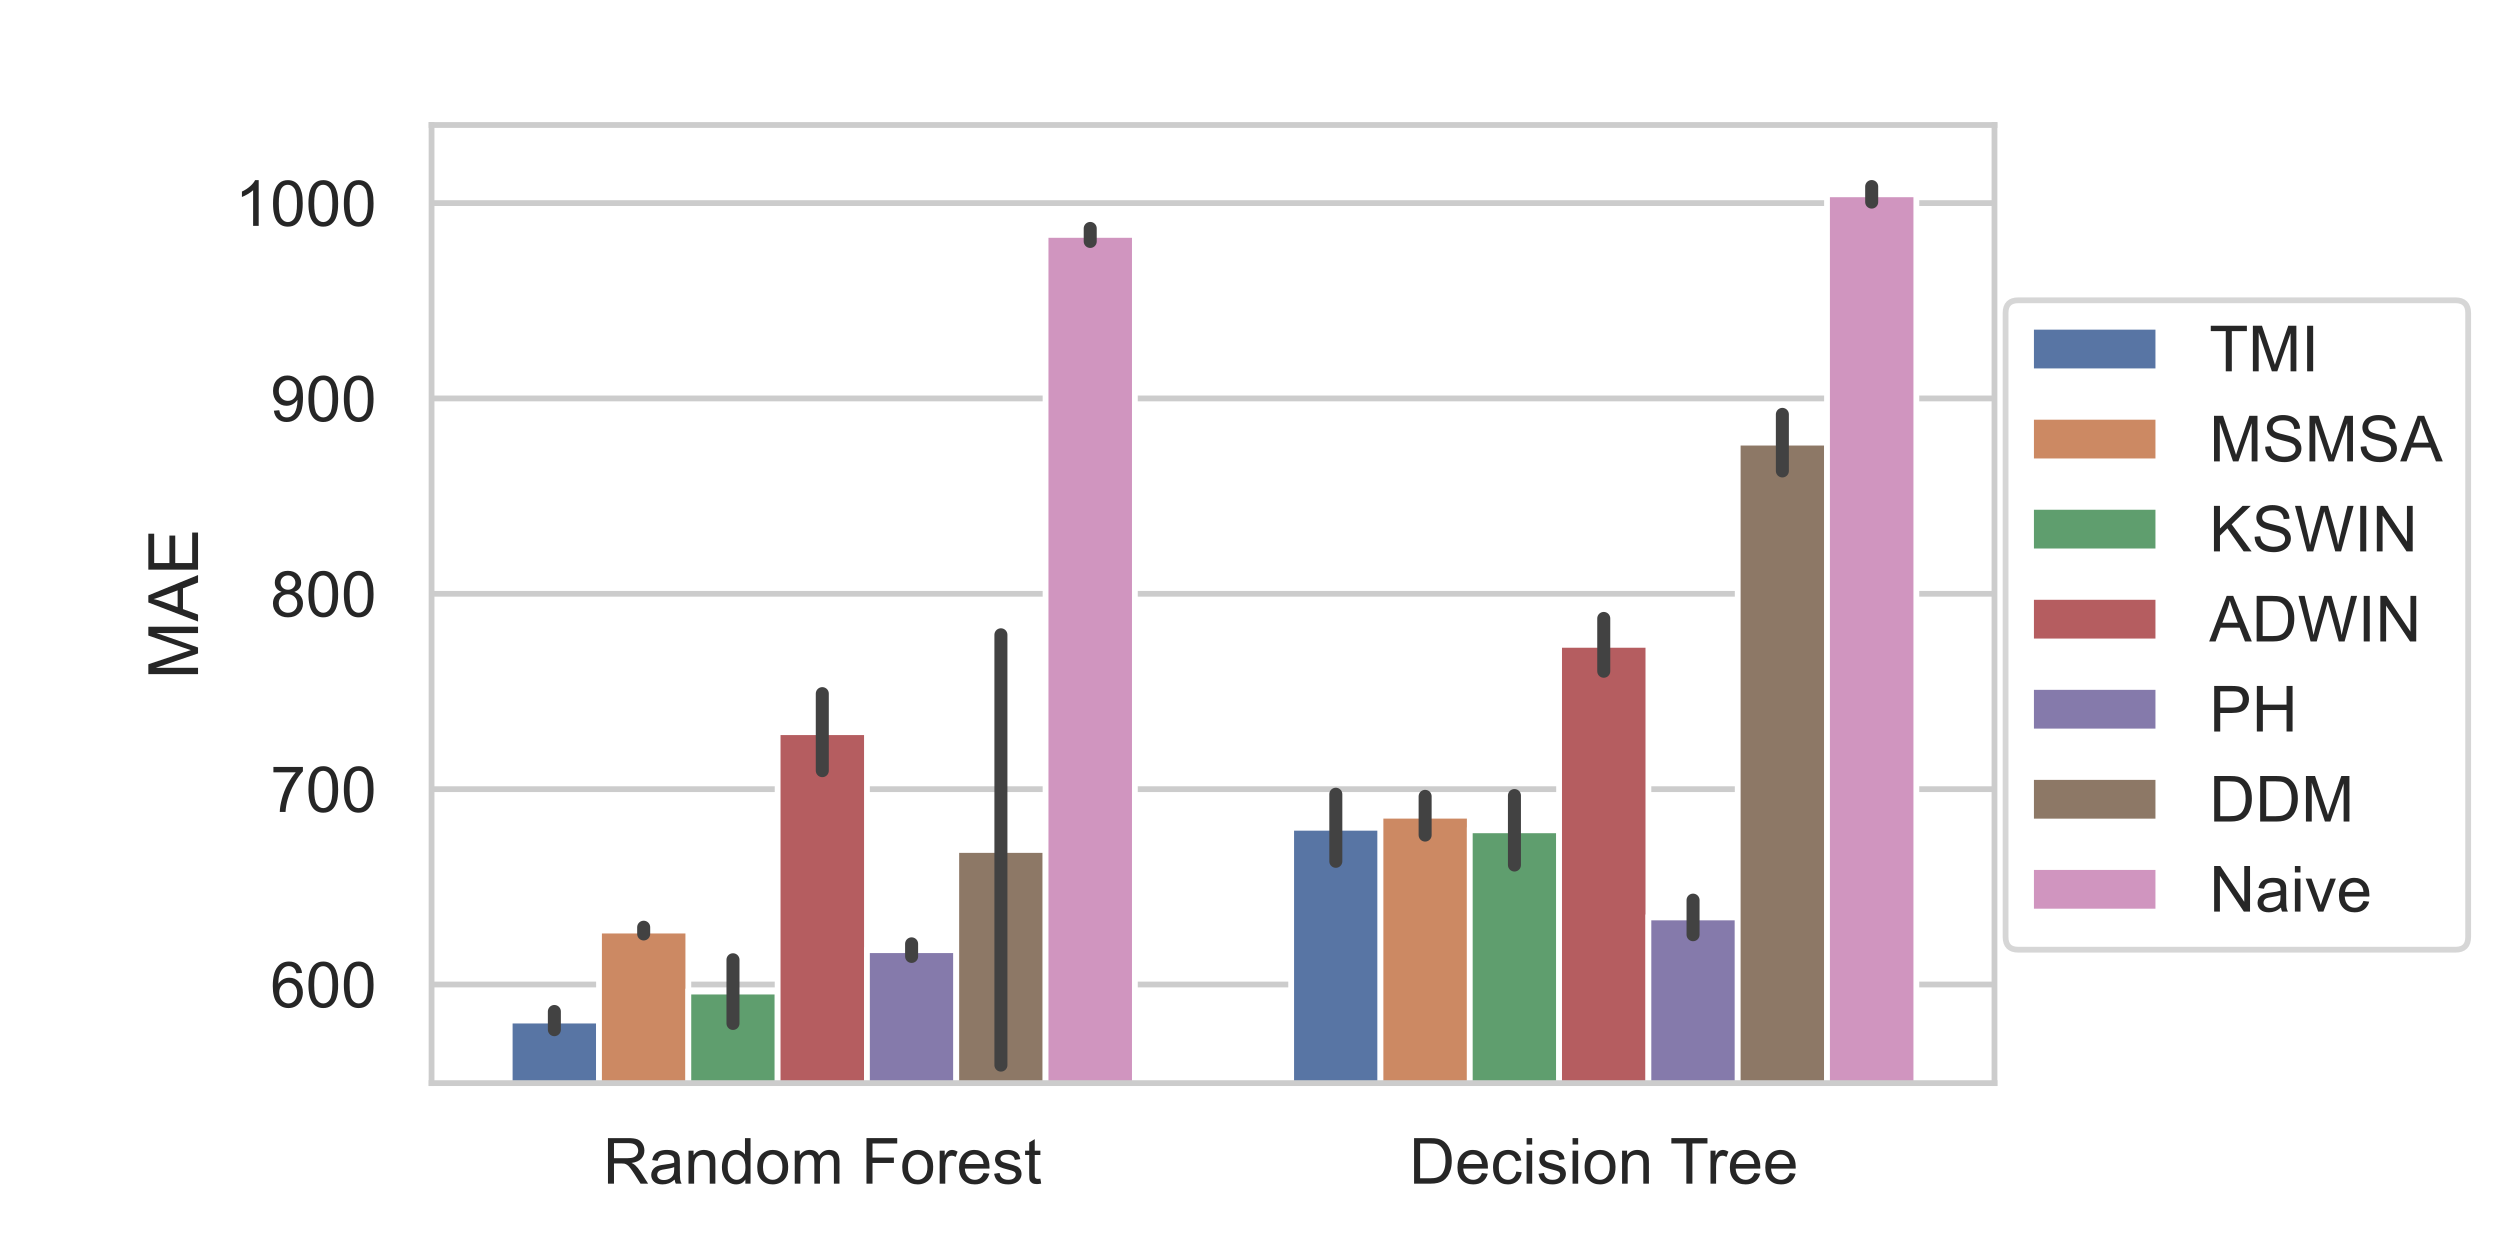
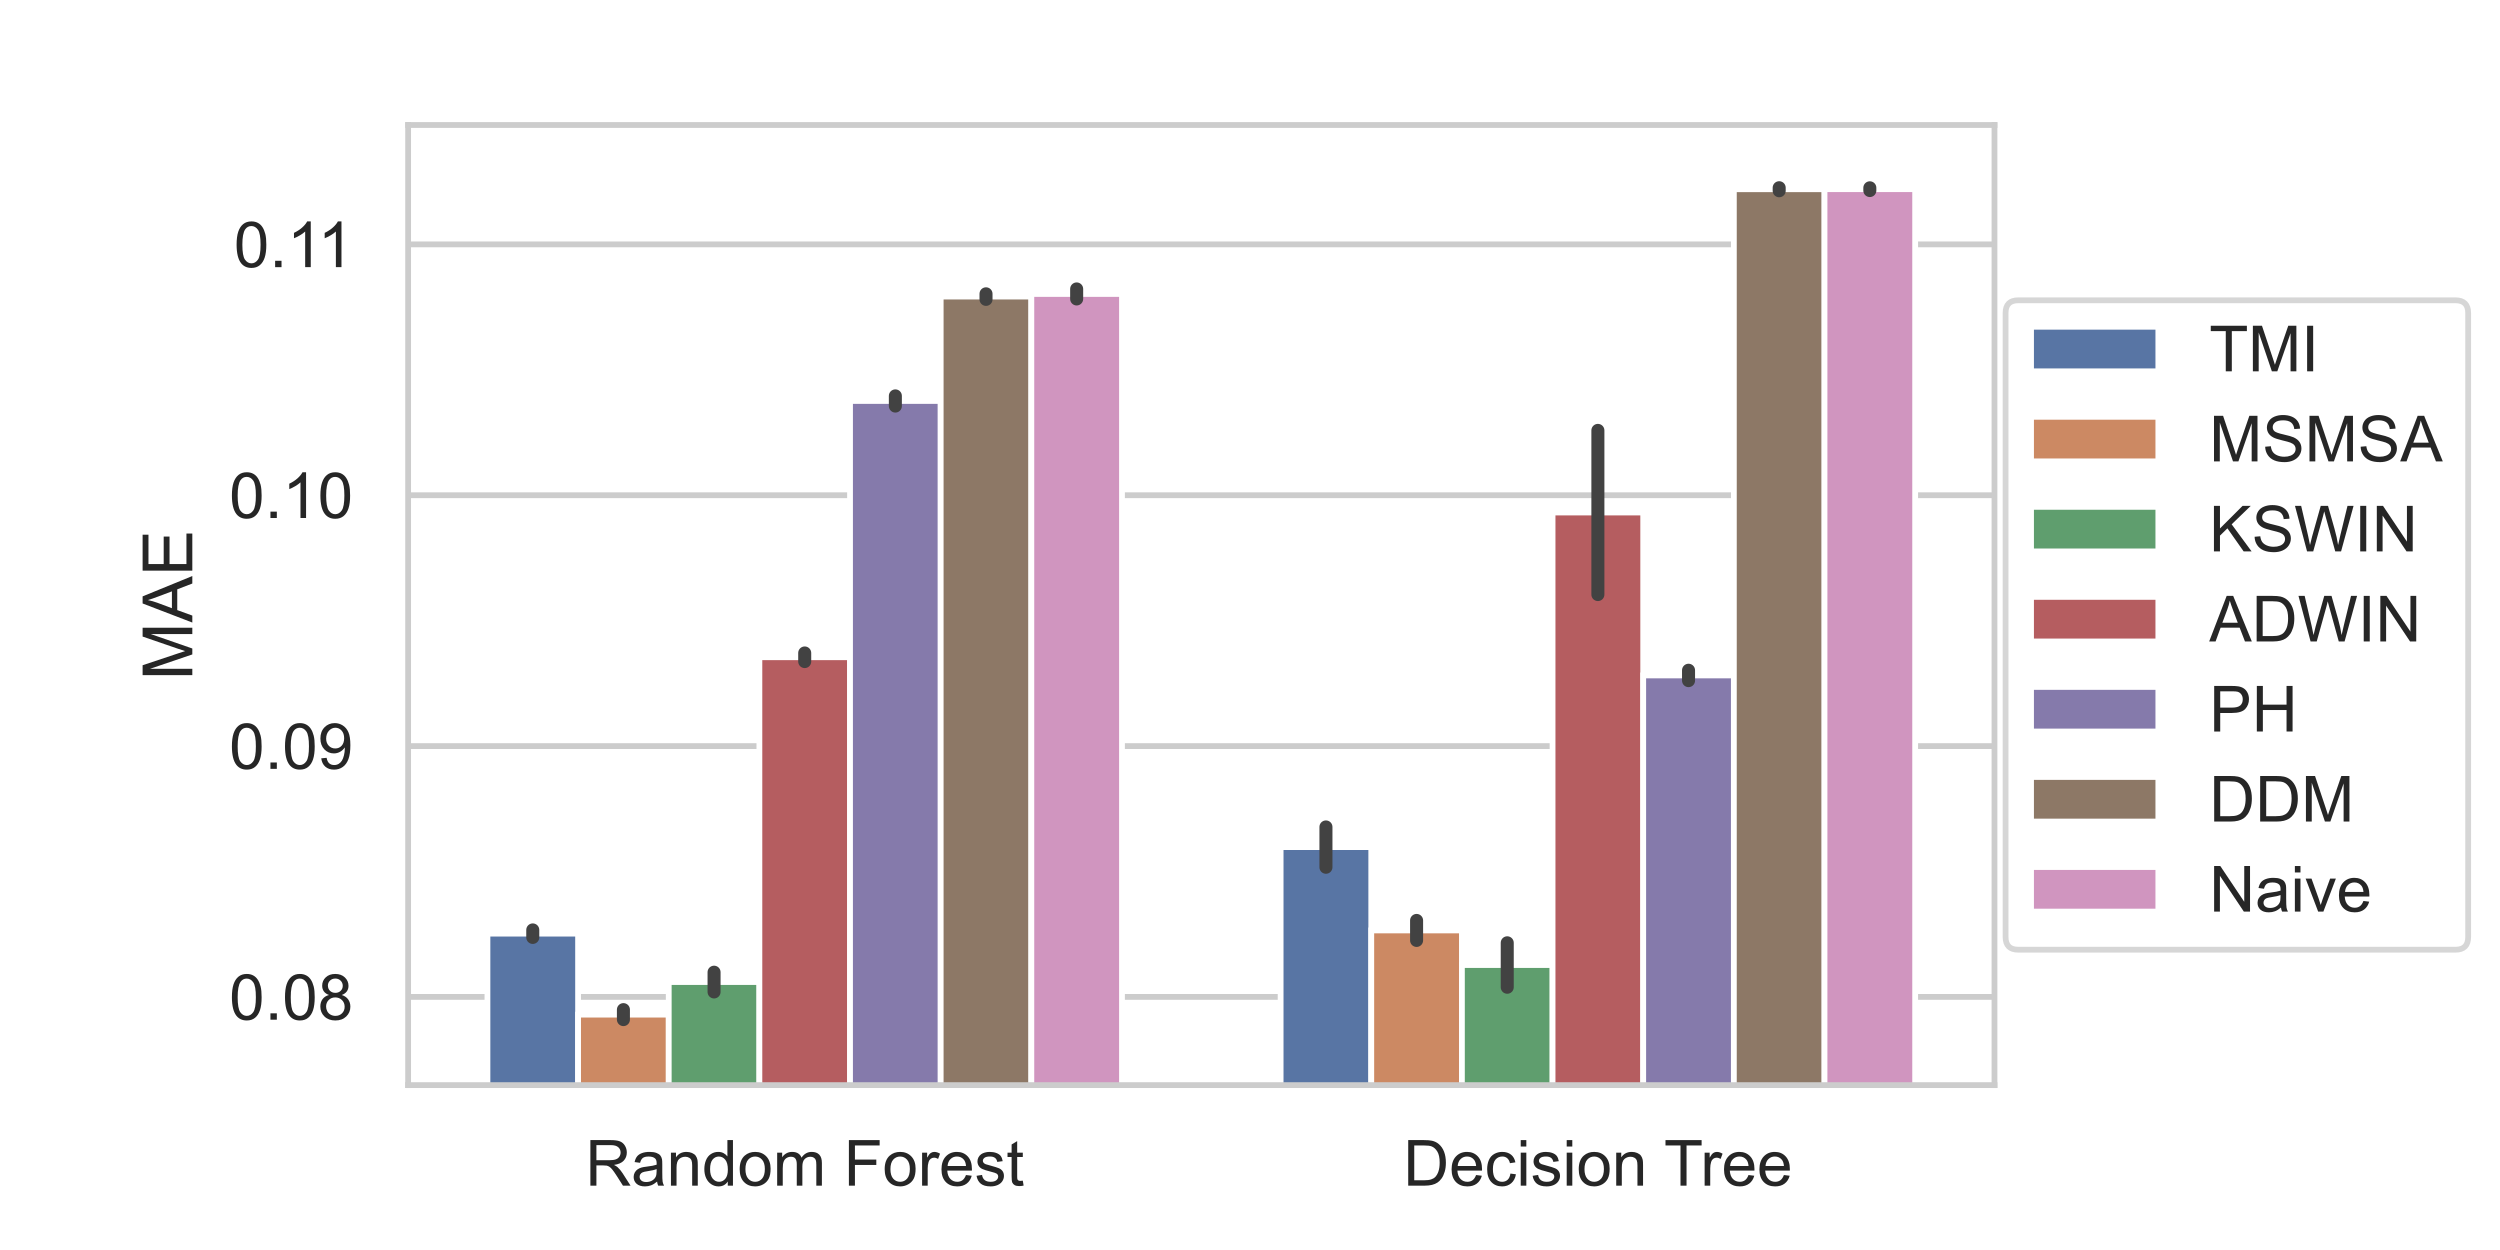
<svg xmlns="http://www.w3.org/2000/svg" xmlns:xlink="http://www.w3.org/1999/xlink" width="432pt" height="216pt" viewBox="0 0 432 216" version="1.1">
  <defs>
    <style type="text/css">*{stroke-linejoin: round; stroke-linecap: butt}</style>
  </defs>
  <g id="figure_1">
    <g id="patch_1">
      <path d="M 0 216  L 432 216  L 432 0  L 0 0  z " style="fill: #ffffff" />
    </g>
    <g id="axes_1">
      <g id="patch_2">
-         <path d="M 74.574 187.164  L 344.646 187.164  L 344.646 21.6  L 74.574 21.6  z " style="fill: #ffffff" />
+         <path d="M 70.524 187.508  L 344.646 187.508  L 344.646 21.6  L 70.524 21.6  z " style="fill: #ffffff" />
      </g>
      <g id="matplotlib.axis_1">
        <g id="xtick_1">
          <g id="text_1">
-             <g style="fill: #262626" transform="translate(104.1909 204.5376) scale(0.11 -0.11)">
+             <g style="fill: #262626" transform="translate(101.1534 204.8818) scale(0.11 -0.11)">
              <defs>
                <path id="ArialMT-52" d="M 503 0  L 503 4581  L 2534 4581  Q 3147 4581 3465 4457  Q 3784 4334 3975 4021  Q 4166 3709 4166 3331  Q 4166 2844 3850 2509  Q 3534 2175 2875 2084  Q 3116 1969 3241 1856  Q 3506 1613 3744 1247  L 4541 0  L 3778 0  L 3172 953  Q 2906 1366 2734 1584  Q 2563 1803 2427 1890  Q 2291 1978 2150 2013  Q 2047 2034 1813 2034  L 1109 2034  L 1109 0  L 503 0  z M 1109 2559  L 2413 2559  Q 2828 2559 3062 2645  Q 3297 2731 3419 2920  Q 3541 3109 3541 3331  Q 3541 3656 3305 3865  Q 3069 4075 2559 4075  L 1109 4075  L 1109 2559  z " transform="scale(0.015625)" />
                <path id="ArialMT-61" d="M 2588 409  Q 2275 144 1986 34  Q 1697 -75 1366 -75  Q 819 -75 525 192  Q 231 459 231 875  Q 231 1119 342 1320  Q 453 1522 633 1644  Q 813 1766 1038 1828  Q 1203 1872 1538 1913  Q 2219 1994 2541 2106  Q 2544 2222 2544 2253  Q 2544 2597 2384 2738  Q 2169 2928 1744 2928  Q 1347 2928 1158 2789  Q 969 2650 878 2297  L 328 2372  Q 403 2725 575 2942  Q 747 3159 1072 3276  Q 1397 3394 1825 3394  Q 2250 3394 2515 3294  Q 2781 3194 2906 3042  Q 3031 2891 3081 2659  Q 3109 2516 3109 2141  L 3109 1391  Q 3109 606 3145 398  Q 3181 191 3288 0  L 2700 0  Q 2613 175 2588 409  z M 2541 1666  Q 2234 1541 1622 1453  Q 1275 1403 1131 1340  Q 988 1278 909 1158  Q 831 1038 831 891  Q 831 666 1001 516  Q 1172 366 1500 366  Q 1825 366 2078 508  Q 2331 650 2450 897  Q 2541 1088 2541 1459  L 2541 1666  z " transform="scale(0.015625)" />
                <path id="ArialMT-6e" d="M 422 0  L 422 3319  L 928 3319  L 928 2847  Q 1294 3394 1984 3394  Q 2284 3394 2536 3286  Q 2788 3178 2913 3003  Q 3038 2828 3088 2588  Q 3119 2431 3119 2041  L 3119 0  L 2556 0  L 2556 2019  Q 2556 2363 2490 2533  Q 2425 2703 2258 2804  Q 2091 2906 1866 2906  Q 1506 2906 1245 2678  Q 984 2450 984 1813  L 984 0  L 422 0  z " transform="scale(0.015625)" />
                <path id="ArialMT-64" d="M 2575 0  L 2575 419  Q 2259 -75 1647 -75  Q 1250 -75 917 144  Q 584 363 401 755  Q 219 1147 219 1656  Q 219 2153 384 2558  Q 550 2963 881 3178  Q 1213 3394 1622 3394  Q 1922 3394 2156 3267  Q 2391 3141 2538 2938  L 2538 4581  L 3097 4581  L 3097 0  L 2575 0  z M 797 1656  Q 797 1019 1065 703  Q 1334 388 1700 388  Q 2069 388 2326 689  Q 2584 991 2584 1609  Q 2584 2291 2321 2609  Q 2059 2928 1675 2928  Q 1300 2928 1048 2622  Q 797 2316 797 1656  z " transform="scale(0.015625)" />
                <path id="ArialMT-6f" d="M 213 1659  Q 213 2581 725 3025  Q 1153 3394 1769 3394  Q 2453 3394 2887 2945  Q 3322 2497 3322 1706  Q 3322 1066 3130 698  Q 2938 331 2570 128  Q 2203 -75 1769 -75  Q 1072 -75 642 372  Q 213 819 213 1659  z M 791 1659  Q 791 1022 1069 705  Q 1347 388 1769 388  Q 2188 388 2466 706  Q 2744 1025 2744 1678  Q 2744 2294 2464 2611  Q 2184 2928 1769 2928  Q 1347 2928 1069 2612  Q 791 2297 791 1659  z " transform="scale(0.015625)" />
                <path id="ArialMT-6d" d="M 422 0  L 422 3319  L 925 3319  L 925 2853  Q 1081 3097 1340 3245  Q 1600 3394 1931 3394  Q 2300 3394 2536 3241  Q 2772 3088 2869 2813  Q 3263 3394 3894 3394  Q 4388 3394 4653 3120  Q 4919 2847 4919 2278  L 4919 0  L 4359 0  L 4359 2091  Q 4359 2428 4304 2576  Q 4250 2725 4106 2815  Q 3963 2906 3769 2906  Q 3419 2906 3187 2673  Q 2956 2441 2956 1928  L 2956 0  L 2394 0  L 2394 2156  Q 2394 2531 2256 2718  Q 2119 2906 1806 2906  Q 1569 2906 1367 2781  Q 1166 2656 1075 2415  Q 984 2175 984 1722  L 984 0  L 422 0  z " transform="scale(0.015625)" />
                <path id="ArialMT-20" transform="scale(0.015625)" />
                <path id="ArialMT-46" d="M 525 0  L 525 4581  L 3616 4581  L 3616 4041  L 1131 4041  L 1131 2622  L 3281 2622  L 3281 2081  L 1131 2081  L 1131 0  L 525 0  z " transform="scale(0.015625)" />
                <path id="ArialMT-72" d="M 416 0  L 416 3319  L 922 3319  L 922 2816  Q 1116 3169 1280 3281  Q 1444 3394 1641 3394  Q 1925 3394 2219 3213  L 2025 2691  Q 1819 2813 1613 2813  Q 1428 2813 1281 2702  Q 1134 2591 1072 2394  Q 978 2094 978 1738  L 978 0  L 416 0  z " transform="scale(0.015625)" />
                <path id="ArialMT-65" d="M 2694 1069  L 3275 997  Q 3138 488 2766 206  Q 2394 -75 1816 -75  Q 1088 -75 661 373  Q 234 822 234 1631  Q 234 2469 665 2931  Q 1097 3394 1784 3394  Q 2450 3394 2872 2941  Q 3294 2488 3294 1666  Q 3294 1616 3291 1516  L 816 1516  Q 847 969 1125 678  Q 1403 388 1819 388  Q 2128 388 2347 550  Q 2566 713 2694 1069  z M 847 1978  L 2700 1978  Q 2663 2397 2488 2606  Q 2219 2931 1791 2931  Q 1403 2931 1139 2672  Q 875 2413 847 1978  z " transform="scale(0.015625)" />
                <path id="ArialMT-73" d="M 197 991  L 753 1078  Q 800 744 1014 566  Q 1228 388 1613 388  Q 2000 388 2187 545  Q 2375 703 2375 916  Q 2375 1106 2209 1216  Q 2094 1291 1634 1406  Q 1016 1563 777 1677  Q 538 1791 414 1992  Q 291 2194 291 2438  Q 291 2659 392 2848  Q 494 3038 669 3163  Q 800 3259 1026 3326  Q 1253 3394 1513 3394  Q 1903 3394 2198 3281  Q 2494 3169 2634 2976  Q 2775 2784 2828 2463  L 2278 2388  Q 2241 2644 2061 2787  Q 1881 2931 1553 2931  Q 1166 2931 1000 2803  Q 834 2675 834 2503  Q 834 2394 903 2306  Q 972 2216 1119 2156  Q 1203 2125 1616 2013  Q 2213 1853 2448 1751  Q 2684 1650 2818 1456  Q 2953 1263 2953 975  Q 2953 694 2789 445  Q 2625 197 2315 61  Q 2006 -75 1616 -75  Q 969 -75 630 194  Q 291 463 197 991  z " transform="scale(0.015625)" />
                <path id="ArialMT-74" d="M 1650 503  L 1731 6  Q 1494 -44 1306 -44  Q 1000 -44 831 53  Q 663 150 594 308  Q 525 466 525 972  L 525 2881  L 113 2881  L 113 3319  L 525 3319  L 525 4141  L 1084 4478  L 1084 3319  L 1650 3319  L 1650 2881  L 1084 2881  L 1084 941  Q 1084 700 1114 631  Q 1144 563 1211 522  Q 1278 481 1403 481  Q 1497 481 1650 503  z " transform="scale(0.015625)" />
              </defs>
              <use xlink:href="#ArialMT-52" />
              <use xlink:href="#ArialMT-61" x="72.217" />
              <use xlink:href="#ArialMT-6e" x="127.832" />
              <use xlink:href="#ArialMT-64" x="183.447" />
              <use xlink:href="#ArialMT-6f" x="239.062" />
              <use xlink:href="#ArialMT-6d" x="294.678" />
              <use xlink:href="#ArialMT-20" x="377.979" />
              <use xlink:href="#ArialMT-46" x="405.762" />
              <use xlink:href="#ArialMT-6f" x="466.846" />
              <use xlink:href="#ArialMT-72" x="522.461" />
              <use xlink:href="#ArialMT-65" x="555.762" />
              <use xlink:href="#ArialMT-73" x="611.377" />
              <use xlink:href="#ArialMT-74" x="661.377" />
            </g>
          </g>
        </g>
        <g id="xtick_2">
          <g id="text_2">
-             <g style="fill: #262626" transform="translate(243.5029 204.5376) scale(0.11 -0.11)">
+             <g style="fill: #262626" transform="translate(242.4904 204.8818) scale(0.11 -0.11)">
              <defs>
                <path id="ArialMT-44" d="M 494 0  L 494 4581  L 2072 4581  Q 2606 4581 2888 4516  Q 3281 4425 3559 4188  Q 3922 3881 4101 3404  Q 4281 2928 4281 2316  Q 4281 1794 4159 1391  Q 4038 988 3847 723  Q 3656 459 3429 307  Q 3203 156 2883 78  Q 2563 0 2147 0  L 494 0  z M 1100 541  L 2078 541  Q 2531 541 2789 625  Q 3047 709 3200 863  Q 3416 1078 3536 1442  Q 3656 1806 3656 2325  Q 3656 3044 3420 3430  Q 3184 3816 2847 3947  Q 2603 4041 2063 4041  L 1100 4041  L 1100 541  z " transform="scale(0.015625)" />
                <path id="ArialMT-63" d="M 2588 1216  L 3141 1144  Q 3050 572 2676 248  Q 2303 -75 1759 -75  Q 1078 -75 664 370  Q 250 816 250 1647  Q 250 2184 428 2587  Q 606 2991 970 3192  Q 1334 3394 1763 3394  Q 2303 3394 2647 3120  Q 2991 2847 3088 2344  L 2541 2259  Q 2463 2594 2264 2762  Q 2066 2931 1784 2931  Q 1359 2931 1093 2626  Q 828 2322 828 1663  Q 828 994 1084 691  Q 1341 388 1753 388  Q 2084 388 2306 591  Q 2528 794 2588 1216  z " transform="scale(0.015625)" />
                <path id="ArialMT-69" d="M 425 3934  L 425 4581  L 988 4581  L 988 3934  L 425 3934  z M 425 0  L 425 3319  L 988 3319  L 988 0  L 425 0  z " transform="scale(0.015625)" />
                <path id="ArialMT-54" d="M 1659 0  L 1659 4041  L 150 4041  L 150 4581  L 3781 4581  L 3781 4041  L 2266 4041  L 2266 0  L 1659 0  z " transform="scale(0.015625)" />
              </defs>
              <use xlink:href="#ArialMT-44" />
              <use xlink:href="#ArialMT-65" x="72.217" />
              <use xlink:href="#ArialMT-63" x="127.832" />
              <use xlink:href="#ArialMT-69" x="177.832" />
              <use xlink:href="#ArialMT-73" x="200.049" />
              <use xlink:href="#ArialMT-69" x="250.049" />
              <use xlink:href="#ArialMT-6f" x="272.266" />
              <use xlink:href="#ArialMT-6e" x="327.881" />
              <use xlink:href="#ArialMT-20" x="383.496" />
              <use xlink:href="#ArialMT-54" x="409.529" />
              <use xlink:href="#ArialMT-72" x="466.863" />
              <use xlink:href="#ArialMT-65" x="500.164" />
              <use xlink:href="#ArialMT-65" x="555.779" />
            </g>
          </g>
        </g>
      </g>
      <g id="matplotlib.axis_2">
        <g id="ytick_1">
          <g id="line2d_1">
-             <path d="M 74.574 170.122  L 344.646 170.122  " clip-path="url(#p5e0071ca67)" style="fill: none; stroke: #cccccc; stroke-linecap: round" />
+             <path d="M 70.524 172.268  L 344.646 172.268  " clip-path="url(#padc176c9d6)" style="fill: none; stroke: #cccccc; stroke-linecap: round" />
          </g>
          <g id="text_3">
-             <g style="fill: #262626" transform="translate(46.72291 174.0585) scale(0.11 -0.11)">
-               <defs>
-                 <path id="ArialMT-36" d="M 3184 3459  L 2625 3416  Q 2550 3747 2413 3897  Q 2184 4138 1850 4138  Q 1581 4138 1378 3988  Q 1113 3794 959 3422  Q 806 3050 800 2363  Q 1003 2672 1297 2822  Q 1591 2972 1913 2972  Q 2475 2972 2870 2558  Q 3266 2144 3266 1488  Q 3266 1056 3080 686  Q 2894 316 2569 119  Q 2244 -78 1831 -78  Q 1128 -78 684 439  Q 241 956 241 2144  Q 241 3472 731 4075  Q 1159 4600 1884 4600  Q 2425 4600 2770 4297  Q 3116 3994 3184 3459  z M 888 1484  Q 888 1194 1011 928  Q 1134 663 1356 523  Q 1578 384 1822 384  Q 2178 384 2434 671  Q 2691 959 2691 1453  Q 2691 1928 2437 2201  Q 2184 2475 1800 2475  Q 1419 2475 1153 2201  Q 888 1928 888 1484  z " transform="scale(0.015625)" />
+             <g style="fill: #262626" transform="translate(39.61697 176.2048) scale(0.11 -0.11)">
+               <defs>
                <path id="ArialMT-30" d="M 266 2259  Q 266 3072 433 3567  Q 600 4063 929 4331  Q 1259 4600 1759 4600  Q 2128 4600 2406 4451  Q 2684 4303 2865 4023  Q 3047 3744 3150 3342  Q 3253 2941 3253 2259  Q 3253 1453 3087 958  Q 2922 463 2592 192  Q 2263 -78 1759 -78  Q 1097 -78 719 397  Q 266 969 266 2259  z M 844 2259  Q 844 1131 1108 757  Q 1372 384 1759 384  Q 2147 384 2411 759  Q 2675 1134 2675 2259  Q 2675 3391 2411 3762  Q 2147 4134 1753 4134  Q 1366 4134 1134 3806  Q 844 3388 844 2259  z " transform="scale(0.015625)" />
-               </defs>
-               <use xlink:href="#ArialMT-36" />
-               <use xlink:href="#ArialMT-30" x="55.615" />
-               <use xlink:href="#ArialMT-30" x="111.23" />
+                 <path id="ArialMT-2e" d="M 581 0  L 581 641  L 1222 641  L 1222 0  L 581 0  z " transform="scale(0.015625)" />
+                 <path id="ArialMT-38" d="M 1131 2484  Q 781 2613 612 2850  Q 444 3088 444 3419  Q 444 3919 803 4259  Q 1163 4600 1759 4600  Q 2359 4600 2725 4251  Q 3091 3903 3091 3403  Q 3091 3084 2923 2848  Q 2756 2613 2416 2484  Q 2838 2347 3058 2040  Q 3278 1734 3278 1309  Q 3278 722 2862 322  Q 2447 -78 1769 -78  Q 1091 -78 675 323  Q 259 725 259 1325  Q 259 1772 486 2073  Q 713 2375 1131 2484  z M 1019 3438  Q 1019 3113 1228 2906  Q 1438 2700 1772 2700  Q 2097 2700 2305 2904  Q 2513 3109 2513 3406  Q 2513 3716 2298 3927  Q 2084 4138 1766 4138  Q 1444 4138 1231 3931  Q 1019 3725 1019 3438  z M 838 1322  Q 838 1081 952 856  Q 1066 631 1291 507  Q 1516 384 1775 384  Q 2178 384 2440 643  Q 2703 903 2703 1303  Q 2703 1709 2433 1975  Q 2163 2241 1756 2241  Q 1359 2241 1098 1978  Q 838 1716 838 1322  z " transform="scale(0.015625)" />
+               </defs>
+               <use xlink:href="#ArialMT-30" />
+               <use xlink:href="#ArialMT-2e" x="55.615" />
+               <use xlink:href="#ArialMT-30" x="83.398" />
+               <use xlink:href="#ArialMT-38" x="139.014" />
            </g>
          </g>
        </g>
        <g id="ytick_2">
          <g id="line2d_2">
-             <path d="M 74.574 136.365  L 344.646 136.365  " clip-path="url(#p5e0071ca67)" style="fill: none; stroke: #cccccc; stroke-linecap: round" />
+             <path d="M 70.524 128.922  L 344.646 128.922  " clip-path="url(#padc176c9d6)" style="fill: none; stroke: #cccccc; stroke-linecap: round" />
          </g>
          <g id="text_4">
-             <g style="fill: #262626" transform="translate(46.72291 140.3022) scale(0.11 -0.11)">
-               <defs>
-                 <path id="ArialMT-37" d="M 303 3981  L 303 4522  L 3269 4522  L 3269 4084  Q 2831 3619 2401 2847  Q 1972 2075 1738 1259  Q 1569 684 1522 0  L 944 0  Q 953 541 1156 1306  Q 1359 2072 1739 2783  Q 2119 3494 2547 3981  L 303 3981  z " transform="scale(0.015625)" />
-               </defs>
-               <use xlink:href="#ArialMT-37" />
-               <use xlink:href="#ArialMT-30" x="55.615" />
-               <use xlink:href="#ArialMT-30" x="111.23" />
+             <g style="fill: #262626" transform="translate(39.61697 132.8584) scale(0.11 -0.11)">
+               <defs>
+                 <path id="ArialMT-39" d="M 350 1059  L 891 1109  Q 959 728 1153 556  Q 1347 384 1650 384  Q 1909 384 2104 503  Q 2300 622 2425 820  Q 2550 1019 2634 1356  Q 2719 1694 2719 2044  Q 2719 2081 2716 2156  Q 2547 1888 2255 1720  Q 1963 1553 1622 1553  Q 1053 1553 659 1965  Q 266 2378 266 3053  Q 266 3750 677 4175  Q 1088 4600 1706 4600  Q 2153 4600 2523 4359  Q 2894 4119 3086 3673  Q 3278 3228 3278 2384  Q 3278 1506 3087 986  Q 2897 466 2520 194  Q 2144 -78 1638 -78  Q 1100 -78 759 220  Q 419 519 350 1059  z M 2653 3081  Q 2653 3566 2395 3850  Q 2138 4134 1775 4134  Q 1400 4134 1122 3828  Q 844 3522 844 3034  Q 844 2597 1108 2323  Q 1372 2050 1759 2050  Q 2150 2050 2401 2323  Q 2653 2597 2653 3081  z " transform="scale(0.015625)" />
+               </defs>
+               <use xlink:href="#ArialMT-30" />
+               <use xlink:href="#ArialMT-2e" x="55.615" />
+               <use xlink:href="#ArialMT-30" x="83.398" />
+               <use xlink:href="#ArialMT-39" x="139.014" />
            </g>
          </g>
        </g>
        <g id="ytick_3">
          <g id="line2d_3">
-             <path d="M 74.574 102.609  L 344.646 102.609  " clip-path="url(#p5e0071ca67)" style="fill: none; stroke: #cccccc; stroke-linecap: round" />
+             <path d="M 70.524 85.575  L 344.646 85.575  " clip-path="url(#padc176c9d6)" style="fill: none; stroke: #cccccc; stroke-linecap: round" />
          </g>
          <g id="text_5">
-             <g style="fill: #262626" transform="translate(46.72291 106.5459) scale(0.11 -0.11)">
-               <defs>
-                 <path id="ArialMT-38" d="M 1131 2484  Q 781 2613 612 2850  Q 444 3088 444 3419  Q 444 3919 803 4259  Q 1163 4600 1759 4600  Q 2359 4600 2725 4251  Q 3091 3903 3091 3403  Q 3091 3084 2923 2848  Q 2756 2613 2416 2484  Q 2838 2347 3058 2040  Q 3278 1734 3278 1309  Q 3278 722 2862 322  Q 2447 -78 1769 -78  Q 1091 -78 675 323  Q 259 725 259 1325  Q 259 1772 486 2073  Q 713 2375 1131 2484  z M 1019 3438  Q 1019 3113 1228 2906  Q 1438 2700 1772 2700  Q 2097 2700 2305 2904  Q 2513 3109 2513 3406  Q 2513 3716 2298 3927  Q 2084 4138 1766 4138  Q 1444 4138 1231 3931  Q 1019 3725 1019 3438  z M 838 1322  Q 838 1081 952 856  Q 1066 631 1291 507  Q 1516 384 1775 384  Q 2178 384 2440 643  Q 2703 903 2703 1303  Q 2703 1709 2433 1975  Q 2163 2241 1756 2241  Q 1359 2241 1098 1978  Q 838 1716 838 1322  z " transform="scale(0.015625)" />
-               </defs>
-               <use xlink:href="#ArialMT-38" />
-               <use xlink:href="#ArialMT-30" x="55.615" />
-               <use xlink:href="#ArialMT-30" x="111.23" />
+             <g style="fill: #262626" transform="translate(39.61697 89.51203) scale(0.11 -0.11)">
+               <defs>
+                 <path id="ArialMT-31" d="M 2384 0  L 1822 0  L 1822 3584  Q 1619 3391 1289 3197  Q 959 3003 697 2906  L 697 3450  Q 1169 3672 1522 3987  Q 1875 4303 2022 4600  L 2384 4600  L 2384 0  z " transform="scale(0.015625)" />
+               </defs>
+               <use xlink:href="#ArialMT-30" />
+               <use xlink:href="#ArialMT-2e" x="55.615" />
+               <use xlink:href="#ArialMT-31" x="83.398" />
+               <use xlink:href="#ArialMT-30" x="139.014" />
            </g>
          </g>
        </g>
        <g id="ytick_4">
          <g id="line2d_4">
-             <path d="M 74.574 68.853  L 344.646 68.853  " clip-path="url(#p5e0071ca67)" style="fill: none; stroke: #cccccc; stroke-linecap: round" />
+             <path d="M 70.524 42.229  L 344.646 42.229  " clip-path="url(#padc176c9d6)" style="fill: none; stroke: #cccccc; stroke-linecap: round" />
          </g>
          <g id="text_6">
-             <g style="fill: #262626" transform="translate(46.72291 72.78966) scale(0.11 -0.11)">
-               <defs>
-                 <path id="ArialMT-39" d="M 350 1059  L 891 1109  Q 959 728 1153 556  Q 1347 384 1650 384  Q 1909 384 2104 503  Q 2300 622 2425 820  Q 2550 1019 2634 1356  Q 2719 1694 2719 2044  Q 2719 2081 2716 2156  Q 2547 1888 2255 1720  Q 1963 1553 1622 1553  Q 1053 1553 659 1965  Q 266 2378 266 3053  Q 266 3750 677 4175  Q 1088 4600 1706 4600  Q 2153 4600 2523 4359  Q 2894 4119 3086 3673  Q 3278 3228 3278 2384  Q 3278 1506 3087 986  Q 2897 466 2520 194  Q 2144 -78 1638 -78  Q 1100 -78 759 220  Q 419 519 350 1059  z M 2653 3081  Q 2653 3566 2395 3850  Q 2138 4134 1775 4134  Q 1400 4134 1122 3828  Q 844 3522 844 3034  Q 844 2597 1108 2323  Q 1372 2050 1759 2050  Q 2150 2050 2401 2323  Q 2653 2597 2653 3081  z " transform="scale(0.015625)" />
-               </defs>
-               <use xlink:href="#ArialMT-39" />
-               <use xlink:href="#ArialMT-30" x="55.615" />
-               <use xlink:href="#ArialMT-30" x="111.23" />
-             </g>
-           </g>
-         </g>
-         <g id="ytick_5">
-           <g id="line2d_5">
-             <path d="M 74.574 35.097  L 344.646 35.097  " clip-path="url(#p5e0071ca67)" style="fill: none; stroke: #cccccc; stroke-linecap: round" />
-           </g>
-           <g id="text_7">
-             <g style="fill: #262626" transform="translate(40.60587 39.03339) scale(0.11 -0.11)">
-               <defs>
-                 <path id="ArialMT-31" d="M 2384 0  L 1822 0  L 1822 3584  Q 1619 3391 1289 3197  Q 959 3003 697 2906  L 697 3450  Q 1169 3672 1522 3987  Q 1875 4303 2022 4600  L 2384 4600  L 2384 0  z " transform="scale(0.015625)" />
-               </defs>
-               <use xlink:href="#ArialMT-31" />
-               <use xlink:href="#ArialMT-30" x="55.615" />
-               <use xlink:href="#ArialMT-30" x="111.23" />
-               <use xlink:href="#ArialMT-30" x="166.846" />
-             </g>
-           </g>
-         </g>
-         <g id="text_8">
-           <g style="fill: #262626" transform="translate(34.22087 117.3842) rotate(-90) scale(0.12 -0.12)">
+             <g style="fill: #262626" transform="translate(40.42822 46.16562) scale(0.11 -0.11)">
+               <use xlink:href="#ArialMT-30" />
+               <use xlink:href="#ArialMT-2e" x="55.615" />
+               <use xlink:href="#ArialMT-31" x="83.398" />
+               <use xlink:href="#ArialMT-31" x="131.639" />
+             </g>
+           </g>
+         </g>
+         <g id="text_7">
+           <g style="fill: #262626" transform="translate(33.23197 117.5563) rotate(-90) scale(0.12 -0.12)">
            <defs>
              <path id="ArialMT-4d" d="M 475 0  L 475 4581  L 1388 4581  L 2472 1338  Q 2622 884 2691 659  Q 2769 909 2934 1394  L 4031 4581  L 4847 4581  L 4847 0  L 4263 0  L 4263 3834  L 2931 0  L 2384 0  L 1059 3900  L 1059 0  L 475 0  z " transform="scale(0.015625)" />
              <path id="ArialMT-41" d="M -9 0  L 1750 4581  L 2403 4581  L 4278 0  L 3588 0  L 3053 1388  L 1138 1388  L 634 0  L -9 0  z M 1313 1881  L 2866 1881  L 2388 3150  Q 2169 3728 2063 4100  Q 1975 3659 1816 3225  L 1313 1881  z " transform="scale(0.015625)" />
              <path id="ArialMT-45" d="M 506 0  L 506 4581  L 3819 4581  L 3819 4041  L 1113 4041  L 1113 2638  L 3647 2638  L 3647 2100  L 1113 2100  L 1113 541  L 3925 541  L 3925 0  L 506 0  z " transform="scale(0.015625)" />
            </defs>
            <use xlink:href="#ArialMT-4d" />
            <use xlink:href="#ArialMT-41" x="83.301" />
            <use xlink:href="#ArialMT-45" x="150" />
          </g>
        </g>
      </g>
      <g id="patch_3">
-         <path d="M 88.078 372.659  L 103.51 372.659  L 103.51 176.356  L 88.078 176.356  z " clip-path="url(#p5e0071ca67)" style="fill: #5875a4; stroke: #ffffff; stroke-linejoin: miter" />
+         <path d="M 84.23 519.039  L 99.894 519.039  L 99.894 161.338  L 84.23 161.338  z " clip-path="url(#padc176c9d6)" style="fill: #5875a4; stroke: #ffffff; stroke-linejoin: miter" />
      </g>
      <g id="patch_4">
-         <path d="M 223.113 372.659  L 238.546 372.659  L 238.546 143.04  L 223.113 143.04  z " clip-path="url(#p5e0071ca67)" style="fill: #5875a4; stroke: #ffffff; stroke-linejoin: miter" />
+         <path d="M 221.291 519.039  L 236.955 519.039  L 236.955 146.379  L 221.291 146.379  z " clip-path="url(#padc176c9d6)" style="fill: #5875a4; stroke: #ffffff; stroke-linejoin: miter" />
      </g>
      <g id="patch_5">
-         <path d="M 103.51 372.659  L 118.943 372.659  L 118.943 160.805  L 103.51 160.805  z " clip-path="url(#p5e0071ca67)" style="fill: #cc8963; stroke: #ffffff; stroke-linejoin: miter" />
+         <path d="M 99.894 519.039  L 115.558 519.039  L 115.558 175.326  L 99.894 175.326  z " clip-path="url(#padc176c9d6)" style="fill: #cc8963; stroke: #ffffff; stroke-linejoin: miter" />
      </g>
      <g id="patch_6">
-         <path d="M 238.546 372.659  L 253.979 372.659  L 253.979 140.955  L 238.546 140.955  z " clip-path="url(#p5e0071ca67)" style="fill: #cc8963; stroke: #ffffff; stroke-linejoin: miter" />
+         <path d="M 236.955 519.039  L 252.619 519.039  L 252.619 160.778  L 236.955 160.778  z " clip-path="url(#padc176c9d6)" style="fill: #cc8963; stroke: #ffffff; stroke-linejoin: miter" />
      </g>
      <g id="patch_7">
-         <path d="M 118.943 372.659  L 134.376 372.659  L 134.376 171.349  L 118.943 171.349  z " clip-path="url(#p5e0071ca67)" style="fill: #5f9e6e; stroke: #ffffff; stroke-linejoin: miter" />
+         <path d="M 115.558 519.039  L 131.222 519.039  L 131.222 169.702  L 115.558 169.702  z " clip-path="url(#padc176c9d6)" style="fill: #5f9e6e; stroke: #ffffff; stroke-linejoin: miter" />
      </g>
      <g id="patch_8">
-         <path d="M 253.979 372.659  L 269.411 372.659  L 269.411 143.473  L 253.979 143.473  z " clip-path="url(#p5e0071ca67)" style="fill: #5f9e6e; stroke: #ffffff; stroke-linejoin: miter" />
+         <path d="M 252.619 519.039  L 268.283 519.039  L 268.283 166.756  L 252.619 166.756  z " clip-path="url(#padc176c9d6)" style="fill: #5f9e6e; stroke: #ffffff; stroke-linejoin: miter" />
      </g>
      <g id="patch_9">
-         <path d="M 134.376 372.659  L 149.808 372.659  L 149.808 126.516  L 134.376 126.516  z " clip-path="url(#p5e0071ca67)" style="fill: #b55d60; stroke: #ffffff; stroke-linejoin: miter" />
+         <path d="M 131.222 519.039  L 146.886 519.039  L 146.886 113.576  L 131.222 113.576  z " clip-path="url(#padc176c9d6)" style="fill: #b55d60; stroke: #ffffff; stroke-linejoin: miter" />
      </g>
      <g id="patch_10">
-         <path d="M 269.411 372.659  L 284.844 372.659  L 284.844 111.429  L 269.411 111.429  z " clip-path="url(#p5e0071ca67)" style="fill: #b55d60; stroke: #ffffff; stroke-linejoin: miter" />
+         <path d="M 268.283 519.039  L 283.947 519.039  L 283.947 88.556  L 268.283 88.556  z " clip-path="url(#padc176c9d6)" style="fill: #b55d60; stroke: #ffffff; stroke-linejoin: miter" />
      </g>
      <g id="patch_11">
-         <path d="M 149.808 372.659  L 165.241 372.659  L 165.241 164.185  L 149.808 164.185  z " clip-path="url(#p5e0071ca67)" style="fill: #857aab; stroke: #ffffff; stroke-linejoin: miter" />
+         <path d="M 146.886 519.039  L 162.551 519.039  L 162.551 69.289  L 146.886 69.289  z " clip-path="url(#padc176c9d6)" style="fill: #857aab; stroke: #ffffff; stroke-linejoin: miter" />
      </g>
      <g id="patch_12">
-         <path d="M 284.844 372.659  L 300.277 372.659  L 300.277 158.531  L 284.844 158.531  z " clip-path="url(#p5e0071ca67)" style="fill: #857aab; stroke: #ffffff; stroke-linejoin: miter" />
+         <path d="M 283.947 519.039  L 299.611 519.039  L 299.611 116.716  L 283.947 116.716  z " clip-path="url(#padc176c9d6)" style="fill: #857aab; stroke: #ffffff; stroke-linejoin: miter" />
      </g>
      <g id="patch_13">
-         <path d="M 165.241 372.659  L 180.674 372.659  L 180.674 146.871  L 165.241 146.871  z " clip-path="url(#p5e0071ca67)" style="fill: #8d7866; stroke: #ffffff; stroke-linejoin: miter" />
+         <path d="M 162.551 519.039  L 178.215 519.039  L 178.215 51.252  L 162.551 51.252  z " clip-path="url(#padc176c9d6)" style="fill: #8d7866; stroke: #ffffff; stroke-linejoin: miter" />
      </g>
      <g id="patch_14">
-         <path d="M 300.277 372.659  L 315.709 372.659  L 315.709 76.491  L 300.277 76.491  z " clip-path="url(#p5e0071ca67)" style="fill: #8d7866; stroke: #ffffff; stroke-linejoin: miter" />
+         <path d="M 299.611 519.039  L 315.275 519.039  L 315.275 32.7  L 299.611 32.7  z " clip-path="url(#padc176c9d6)" style="fill: #8d7866; stroke: #ffffff; stroke-linejoin: miter" />
      </g>
      <g id="patch_15">
-         <path d="M 180.674 372.659  L 196.106 372.659  L 196.106 40.597  L 180.674 40.597  z " clip-path="url(#p5e0071ca67)" style="fill: #d095bf; stroke: #ffffff; stroke-linejoin: miter" />
+         <path d="M 178.215 519.039  L 193.879 519.039  L 193.879 50.795  L 178.215 50.795  z " clip-path="url(#padc176c9d6)" style="fill: #d095bf; stroke: #ffffff; stroke-linejoin: miter" />
      </g>
      <g id="patch_16">
-         <path d="M 315.709 372.659  L 331.142 372.659  L 331.142 33.577  L 315.709 33.577  z " clip-path="url(#p5e0071ca67)" style="fill: #d095bf; stroke: #ffffff; stroke-linejoin: miter" />
+         <path d="M 315.275 519.039  L 330.94 519.039  L 330.94 32.689  L 315.275 32.689  z " clip-path="url(#padc176c9d6)" style="fill: #d095bf; stroke: #ffffff; stroke-linejoin: miter" />
      </g>
      <g id="patch_17">
-         <path d="M 142.092 372.659  L 142.092 372.659  L 142.092 372.659  L 142.092 372.659  z " clip-path="url(#p5e0071ca67)" style="fill: #5875a4; stroke: #ffffff; stroke-linejoin: miter" />
+         <path d="M 139.054 519.039  L 139.054 519.039  L 139.054 519.039  L 139.054 519.039  z " clip-path="url(#padc176c9d6)" style="fill: #5875a4; stroke: #ffffff; stroke-linejoin: miter" />
      </g>
      <g id="patch_18">
-         <path d="M 142.092 372.659  L 142.092 372.659  L 142.092 372.659  L 142.092 372.659  z " clip-path="url(#p5e0071ca67)" style="fill: #cc8963; stroke: #ffffff; stroke-linejoin: miter" />
+         <path d="M 139.054 519.039  L 139.054 519.039  L 139.054 519.039  L 139.054 519.039  z " clip-path="url(#padc176c9d6)" style="fill: #cc8963; stroke: #ffffff; stroke-linejoin: miter" />
      </g>
      <g id="patch_19">
-         <path d="M 142.092 372.659  L 142.092 372.659  L 142.092 372.659  L 142.092 372.659  z " clip-path="url(#p5e0071ca67)" style="fill: #5f9e6e; stroke: #ffffff; stroke-linejoin: miter" />
+         <path d="M 139.054 519.039  L 139.054 519.039  L 139.054 519.039  L 139.054 519.039  z " clip-path="url(#padc176c9d6)" style="fill: #5f9e6e; stroke: #ffffff; stroke-linejoin: miter" />
      </g>
      <g id="patch_20">
-         <path d="M 142.092 372.659  L 142.092 372.659  L 142.092 372.659  L 142.092 372.659  z " clip-path="url(#p5e0071ca67)" style="fill: #b55d60; stroke: #ffffff; stroke-linejoin: miter" />
+         <path d="M 139.054 519.039  L 139.054 519.039  L 139.054 519.039  L 139.054 519.039  z " clip-path="url(#padc176c9d6)" style="fill: #b55d60; stroke: #ffffff; stroke-linejoin: miter" />
      </g>
      <g id="patch_21">
-         <path d="M 142.092 372.659  L 142.092 372.659  L 142.092 372.659  L 142.092 372.659  z " clip-path="url(#p5e0071ca67)" style="fill: #857aab; stroke: #ffffff; stroke-linejoin: miter" />
+         <path d="M 139.054 519.039  L 139.054 519.039  L 139.054 519.039  L 139.054 519.039  z " clip-path="url(#padc176c9d6)" style="fill: #857aab; stroke: #ffffff; stroke-linejoin: miter" />
      </g>
      <g id="patch_22">
-         <path d="M 142.092 372.659  L 142.092 372.659  L 142.092 372.659  L 142.092 372.659  z " clip-path="url(#p5e0071ca67)" style="fill: #8d7866; stroke: #ffffff; stroke-linejoin: miter" />
+         <path d="M 139.054 519.039  L 139.054 519.039  L 139.054 519.039  L 139.054 519.039  z " clip-path="url(#padc176c9d6)" style="fill: #8d7866; stroke: #ffffff; stroke-linejoin: miter" />
      </g>
      <g id="patch_23">
-         <path d="M 142.092 372.659  L 142.092 372.659  L 142.092 372.659  L 142.092 372.659  z " clip-path="url(#p5e0071ca67)" style="fill: #d095bf; stroke: #ffffff; stroke-linejoin: miter" />
+         <path d="M 139.054 519.039  L 139.054 519.039  L 139.054 519.039  L 139.054 519.039  z " clip-path="url(#padc176c9d6)" style="fill: #d095bf; stroke: #ffffff; stroke-linejoin: miter" />
+       </g>
+       <g id="line2d_5">
+         <path d="M 92.062 161.987  L 92.062 160.689  " clip-path="url(#padc176c9d6)" style="fill: none; stroke: #424242; stroke-width: 2.25; stroke-linecap: round" />
      </g>
      <g id="line2d_6">
-         <path d="M 95.794 177.93  L 95.794 174.783  " clip-path="url(#p5e0071ca67)" style="fill: none; stroke: #424242; stroke-width: 2.25; stroke-linecap: round" />
+         <path d="M 229.123 149.863  L 229.123 142.895  " clip-path="url(#padc176c9d6)" style="fill: none; stroke: #424242; stroke-width: 2.25; stroke-linecap: round" />
      </g>
      <g id="line2d_7">
-         <path d="M 230.83 148.837  L 230.83 137.244  " clip-path="url(#p5e0071ca67)" style="fill: none; stroke: #424242; stroke-width: 2.25; stroke-linecap: round" />
+         <path d="M 107.726 176.188  L 107.726 174.463  " clip-path="url(#padc176c9d6)" style="fill: none; stroke: #424242; stroke-width: 2.25; stroke-linecap: round" />
      </g>
      <g id="line2d_8">
-         <path d="M 111.227 161.387  L 111.227 160.224  " clip-path="url(#p5e0071ca67)" style="fill: none; stroke: #424242; stroke-width: 2.25; stroke-linecap: round" />
+         <path d="M 244.787 162.506  L 244.787 159.05  " clip-path="url(#padc176c9d6)" style="fill: none; stroke: #424242; stroke-width: 2.25; stroke-linecap: round" />
      </g>
      <g id="line2d_9">
-         <path d="M 246.262 144.302  L 246.262 137.609  " clip-path="url(#p5e0071ca67)" style="fill: none; stroke: #424242; stroke-width: 2.25; stroke-linecap: round" />
+         <path d="M 123.39 171.41  L 123.39 167.995  " clip-path="url(#padc176c9d6)" style="fill: none; stroke: #424242; stroke-width: 2.25; stroke-linecap: round" />
      </g>
      <g id="line2d_10">
-         <path d="M 126.659 176.851  L 126.659 165.846  " clip-path="url(#p5e0071ca67)" style="fill: none; stroke: #424242; stroke-width: 2.25; stroke-linecap: round" />
+         <path d="M 260.451 170.597  L 260.451 162.915  " clip-path="url(#padc176c9d6)" style="fill: none; stroke: #424242; stroke-width: 2.25; stroke-linecap: round" />
      </g>
      <g id="line2d_11">
-         <path d="M 261.695 149.477  L 261.695 137.47  " clip-path="url(#p5e0071ca67)" style="fill: none; stroke: #424242; stroke-width: 2.25; stroke-linecap: round" />
+         <path d="M 139.054 114.321  L 139.054 112.831  " clip-path="url(#padc176c9d6)" style="fill: none; stroke: #424242; stroke-width: 2.25; stroke-linecap: round" />
      </g>
      <g id="line2d_12">
-         <path d="M 142.092 133.171  L 142.092 119.86  " clip-path="url(#p5e0071ca67)" style="fill: none; stroke: #424242; stroke-width: 2.25; stroke-linecap: round" />
+         <path d="M 276.115 102.74  L 276.115 74.371  " clip-path="url(#padc176c9d6)" style="fill: none; stroke: #424242; stroke-width: 2.25; stroke-linecap: round" />
      </g>
      <g id="line2d_13">
-         <path d="M 277.128 115.993  L 277.128 106.865  " clip-path="url(#p5e0071ca67)" style="fill: none; stroke: #424242; stroke-width: 2.25; stroke-linecap: round" />
+         <path d="M 154.718 70.168  L 154.718 68.409  " clip-path="url(#padc176c9d6)" style="fill: none; stroke: #424242; stroke-width: 2.25; stroke-linecap: round" />
      </g>
      <g id="line2d_14">
-         <path d="M 157.525 165.272  L 157.525 163.097  " clip-path="url(#p5e0071ca67)" style="fill: none; stroke: #424242; stroke-width: 2.25; stroke-linecap: round" />
+         <path d="M 291.779 117.613  L 291.779 115.818  " clip-path="url(#padc176c9d6)" style="fill: none; stroke: #424242; stroke-width: 2.25; stroke-linecap: round" />
      </g>
      <g id="line2d_15">
-         <path d="M 292.56 161.518  L 292.56 155.543  " clip-path="url(#p5e0071ca67)" style="fill: none; stroke: #424242; stroke-width: 2.25; stroke-linecap: round" />
+         <path d="M 170.383 51.734  L 170.383 50.77  " clip-path="url(#padc176c9d6)" style="fill: none; stroke: #424242; stroke-width: 2.25; stroke-linecap: round" />
      </g>
      <g id="line2d_16">
-         <path d="M 172.957 184.051  L 172.957 109.692  " clip-path="url(#p5e0071ca67)" style="fill: none; stroke: #424242; stroke-width: 2.25; stroke-linecap: round" />
+         <path d="M 307.443 32.964  L 307.443 32.437  " clip-path="url(#padc176c9d6)" style="fill: none; stroke: #424242; stroke-width: 2.25; stroke-linecap: round" />
      </g>
      <g id="line2d_17">
-         <path d="M 307.993 81.379  L 307.993 71.603  " clip-path="url(#p5e0071ca67)" style="fill: none; stroke: #424242; stroke-width: 2.25; stroke-linecap: round" />
+         <path d="M 186.047 51.661  L 186.047 49.928  " clip-path="url(#padc176c9d6)" style="fill: none; stroke: #424242; stroke-width: 2.25; stroke-linecap: round" />
      </g>
      <g id="line2d_18">
-         <path d="M 188.39 41.722  L 188.39 39.472  " clip-path="url(#p5e0071ca67)" style="fill: none; stroke: #424242; stroke-width: 2.25; stroke-linecap: round" />
-       </g>
-       <g id="line2d_19">
-         <path d="M 323.426 34.922  L 323.426 32.233  " clip-path="url(#p5e0071ca67)" style="fill: none; stroke: #424242; stroke-width: 2.25; stroke-linecap: round" />
+         <path d="M 323.107 32.927  L 323.107 32.451  " clip-path="url(#padc176c9d6)" style="fill: none; stroke: #424242; stroke-width: 2.25; stroke-linecap: round" />
      </g>
      <g id="patch_24">
-         <path d="M 74.574 187.164  L 74.574 21.6  " style="fill: none; stroke: #cccccc; stroke-linejoin: miter; stroke-linecap: square" />
+         <path d="M 70.524 187.508  L 70.524 21.6  " style="fill: none; stroke: #cccccc; stroke-linejoin: miter; stroke-linecap: square" />
      </g>
      <g id="patch_25">
-         <path d="M 344.646 187.164  L 344.646 21.6  " style="fill: none; stroke: #cccccc; stroke-linejoin: miter; stroke-linecap: square" />
+         <path d="M 344.646 187.508  L 344.646 21.6  " style="fill: none; stroke: #cccccc; stroke-linejoin: miter; stroke-linecap: square" />
      </g>
      <g id="patch_26">
-         <path d="M 74.574 187.164  L 344.646 187.164  " style="fill: none; stroke: #cccccc; stroke-linejoin: miter; stroke-linecap: square" />
+         <path d="M 70.524 187.508  L 344.646 187.508  " style="fill: none; stroke: #cccccc; stroke-linejoin: miter; stroke-linecap: square" />
      </g>
      <g id="patch_27">
-         <path d="M 74.574 21.6  L 344.646 21.6  " style="fill: none; stroke: #cccccc; stroke-linejoin: miter; stroke-linecap: square" />
+         <path d="M 70.524 21.6  L 344.646 21.6  " style="fill: none; stroke: #cccccc; stroke-linejoin: miter; stroke-linecap: square" />
      </g>
    </g>
    <g id="legend_1">
      <g id="patch_28">
        <path d="M 348.763 164.109  L 424.3 164.109  Q 426.5 164.109 426.5 161.909  L 426.5 54.091  Q 426.5 51.891 424.3 51.891  L 348.763 51.891  Q 346.563 51.891 346.563 54.091  L 346.563 161.909  Q 346.563 164.109 348.763 164.109  z " style="fill: #ffffff; opacity: 0.8; stroke: #cccccc; stroke-linejoin: miter" />
      </g>
      <g id="patch_29">
        <path d="M 350.963 64.164  L 372.963 64.164  L 372.963 56.464  L 350.963 56.464  z " style="fill: #5875a4; stroke: #ffffff; stroke-linejoin: miter" />
      </g>
-       <g id="text_9">
+       <g id="text_8">
        <g style="fill: #262626" transform="translate(381.7627 64.16414) scale(0.11 -0.11)">
          <defs>
            <path id="ArialMT-49" d="M 597 0  L 597 4581  L 1203 4581  L 1203 0  L 597 0  z " transform="scale(0.015625)" />
          </defs>
          <use xlink:href="#ArialMT-54" />
          <use xlink:href="#ArialMT-4d" x="61.084" />
          <use xlink:href="#ArialMT-49" x="144.385" />
        </g>
      </g>
      <g id="patch_30">
        <path d="M 350.963 79.724  L 372.963 79.724  L 372.963 72.024  L 350.963 72.024  z " style="fill: #cc8963; stroke: #ffffff; stroke-linejoin: miter" />
      </g>
-       <g id="text_10">
+       <g id="text_9">
        <g style="fill: #262626" transform="translate(381.7627 79.72398) scale(0.11 -0.11)">
          <defs>
            <path id="ArialMT-53" d="M 288 1472  L 859 1522  Q 900 1178 1048 958  Q 1197 738 1509 602  Q 1822 466 2213 466  Q 2559 466 2825 569  Q 3091 672 3220 851  Q 3350 1031 3350 1244  Q 3350 1459 3225 1620  Q 3100 1781 2813 1891  Q 2628 1963 1997 2114  Q 1366 2266 1113 2400  Q 784 2572 623 2826  Q 463 3081 463 3397  Q 463 3744 659 4045  Q 856 4347 1234 4503  Q 1613 4659 2075 4659  Q 2584 4659 2973 4495  Q 3363 4331 3572 4012  Q 3781 3694 3797 3291  L 3216 3247  Q 3169 3681 2898 3903  Q 2628 4125 2100 4125  Q 1550 4125 1298 3923  Q 1047 3722 1047 3438  Q 1047 3191 1225 3031  Q 1400 2872 2139 2705  Q 2878 2538 3153 2413  Q 3553 2228 3743 1945  Q 3934 1663 3934 1294  Q 3934 928 3725 604  Q 3516 281 3123 101  Q 2731 -78 2241 -78  Q 1619 -78 1198 103  Q 778 284 539 648  Q 300 1013 288 1472  z " transform="scale(0.015625)" />
          </defs>
          <use xlink:href="#ArialMT-4d" />
          <use xlink:href="#ArialMT-53" x="83.301" />
          <use xlink:href="#ArialMT-4d" x="150" />
          <use xlink:href="#ArialMT-53" x="233.301" />
          <use xlink:href="#ArialMT-41" x="300" />
        </g>
      </g>
      <g id="patch_31">
        <path d="M 350.963 95.284  L 372.963 95.284  L 372.963 87.584  L 350.963 87.584  z " style="fill: #5f9e6e; stroke: #ffffff; stroke-linejoin: miter" />
      </g>
-       <g id="text_11">
+       <g id="text_10">
        <g style="fill: #262626" transform="translate(381.7627 95.28383) scale(0.11 -0.11)">
          <defs>
            <path id="ArialMT-4b" d="M 469 0  L 469 4581  L 1075 4581  L 1075 2309  L 3350 4581  L 4172 4581  L 2250 2725  L 4256 0  L 3456 0  L 1825 2319  L 1075 1588  L 1075 0  L 469 0  z " transform="scale(0.015625)" />
            <path id="ArialMT-57" d="M 1294 0  L 78 4581  L 700 4581  L 1397 1578  Q 1509 1106 1591 641  Q 1766 1375 1797 1488  L 2669 4581  L 3400 4581  L 4056 2263  Q 4303 1400 4413 641  Q 4500 1075 4641 1638  L 5359 4581  L 5969 4581  L 4713 0  L 4128 0  L 3163 3491  Q 3041 3928 3019 4028  Q 2947 3713 2884 3491  L 1913 0  L 1294 0  z " transform="scale(0.015625)" />
            <path id="ArialMT-4e" d="M 488 0  L 488 4581  L 1109 4581  L 3516 984  L 3516 4581  L 4097 4581  L 4097 0  L 3475 0  L 1069 3600  L 1069 0  L 488 0  z " transform="scale(0.015625)" />
          </defs>
          <use xlink:href="#ArialMT-4b" />
          <use xlink:href="#ArialMT-53" x="66.699" />
          <use xlink:href="#ArialMT-57" x="133.398" />
          <use xlink:href="#ArialMT-49" x="227.783" />
          <use xlink:href="#ArialMT-4e" x="255.566" />
        </g>
      </g>
      <g id="patch_32">
        <path d="M 350.963 110.844  L 372.963 110.844  L 372.963 103.144  L 350.963 103.144  z " style="fill: #b55d60; stroke: #ffffff; stroke-linejoin: miter" />
      </g>
-       <g id="text_12">
+       <g id="text_11">
        <g style="fill: #262626" transform="translate(381.7627 110.8437) scale(0.11 -0.11)">
          <use xlink:href="#ArialMT-41" />
          <use xlink:href="#ArialMT-44" x="66.699" />
          <use xlink:href="#ArialMT-57" x="138.916" />
          <use xlink:href="#ArialMT-49" x="233.301" />
          <use xlink:href="#ArialMT-4e" x="261.084" />
        </g>
      </g>
      <g id="patch_33">
        <path d="M 350.963 126.404  L 372.963 126.404  L 372.963 118.704  L 350.963 118.704  z " style="fill: #857aab; stroke: #ffffff; stroke-linejoin: miter" />
      </g>
-       <g id="text_13">
+       <g id="text_12">
        <g style="fill: #262626" transform="translate(381.7627 126.4035) scale(0.11 -0.11)">
          <defs>
            <path id="ArialMT-50" d="M 494 0  L 494 4581  L 2222 4581  Q 2678 4581 2919 4538  Q 3256 4481 3484 4323  Q 3713 4166 3852 3881  Q 3991 3597 3991 3256  Q 3991 2672 3619 2267  Q 3247 1863 2275 1863  L 1100 1863  L 1100 0  L 494 0  z M 1100 2403  L 2284 2403  Q 2872 2403 3119 2622  Q 3366 2841 3366 3238  Q 3366 3525 3220 3729  Q 3075 3934 2838 4000  Q 2684 4041 2272 4041  L 1100 4041  L 1100 2403  z " transform="scale(0.015625)" />
            <path id="ArialMT-48" d="M 513 0  L 513 4581  L 1119 4581  L 1119 2700  L 3500 2700  L 3500 4581  L 4106 4581  L 4106 0  L 3500 0  L 3500 2159  L 1119 2159  L 1119 0  L 513 0  z " transform="scale(0.015625)" />
          </defs>
          <use xlink:href="#ArialMT-50" />
          <use xlink:href="#ArialMT-48" x="66.699" />
        </g>
      </g>
      <g id="patch_34">
        <path d="M 350.963 141.963  L 372.963 141.963  L 372.963 134.263  L 350.963 134.263  z " style="fill: #8d7866; stroke: #ffffff; stroke-linejoin: miter" />
      </g>
-       <g id="text_14">
+       <g id="text_13">
        <g style="fill: #262626" transform="translate(381.7627 141.9634) scale(0.11 -0.11)">
          <use xlink:href="#ArialMT-44" />
          <use xlink:href="#ArialMT-44" x="72.217" />
          <use xlink:href="#ArialMT-4d" x="144.434" />
        </g>
      </g>
      <g id="patch_35">
        <path d="M 350.963 157.523  L 372.963 157.523  L 372.963 149.823  L 350.963 149.823  z " style="fill: #d095bf; stroke: #ffffff; stroke-linejoin: miter" />
      </g>
-       <g id="text_15">
+       <g id="text_14">
        <g style="fill: #262626" transform="translate(381.7627 157.5232) scale(0.11 -0.11)">
          <defs>
            <path id="ArialMT-76" d="M 1344 0  L 81 3319  L 675 3319  L 1388 1331  Q 1503 1009 1600 663  Q 1675 925 1809 1294  L 2547 3319  L 3125 3319  L 1869 0  L 1344 0  z " transform="scale(0.015625)" />
          </defs>
          <use xlink:href="#ArialMT-4e" />
          <use xlink:href="#ArialMT-61" x="72.217" />
          <use xlink:href="#ArialMT-69" x="127.832" />
          <use xlink:href="#ArialMT-76" x="150.049" />
          <use xlink:href="#ArialMT-65" x="200.049" />
        </g>
      </g>
    </g>
  </g>
  <defs>
-     <clipPath id="p5e0071ca67">
-       <rect x="74.574" y="21.6" width="270.072" height="165.564" />
+     <clipPath id="padc176c9d6">
+       <rect x="70.524" y="21.6" width="274.122" height="165.908" />
    </clipPath>
  </defs>
</svg>
